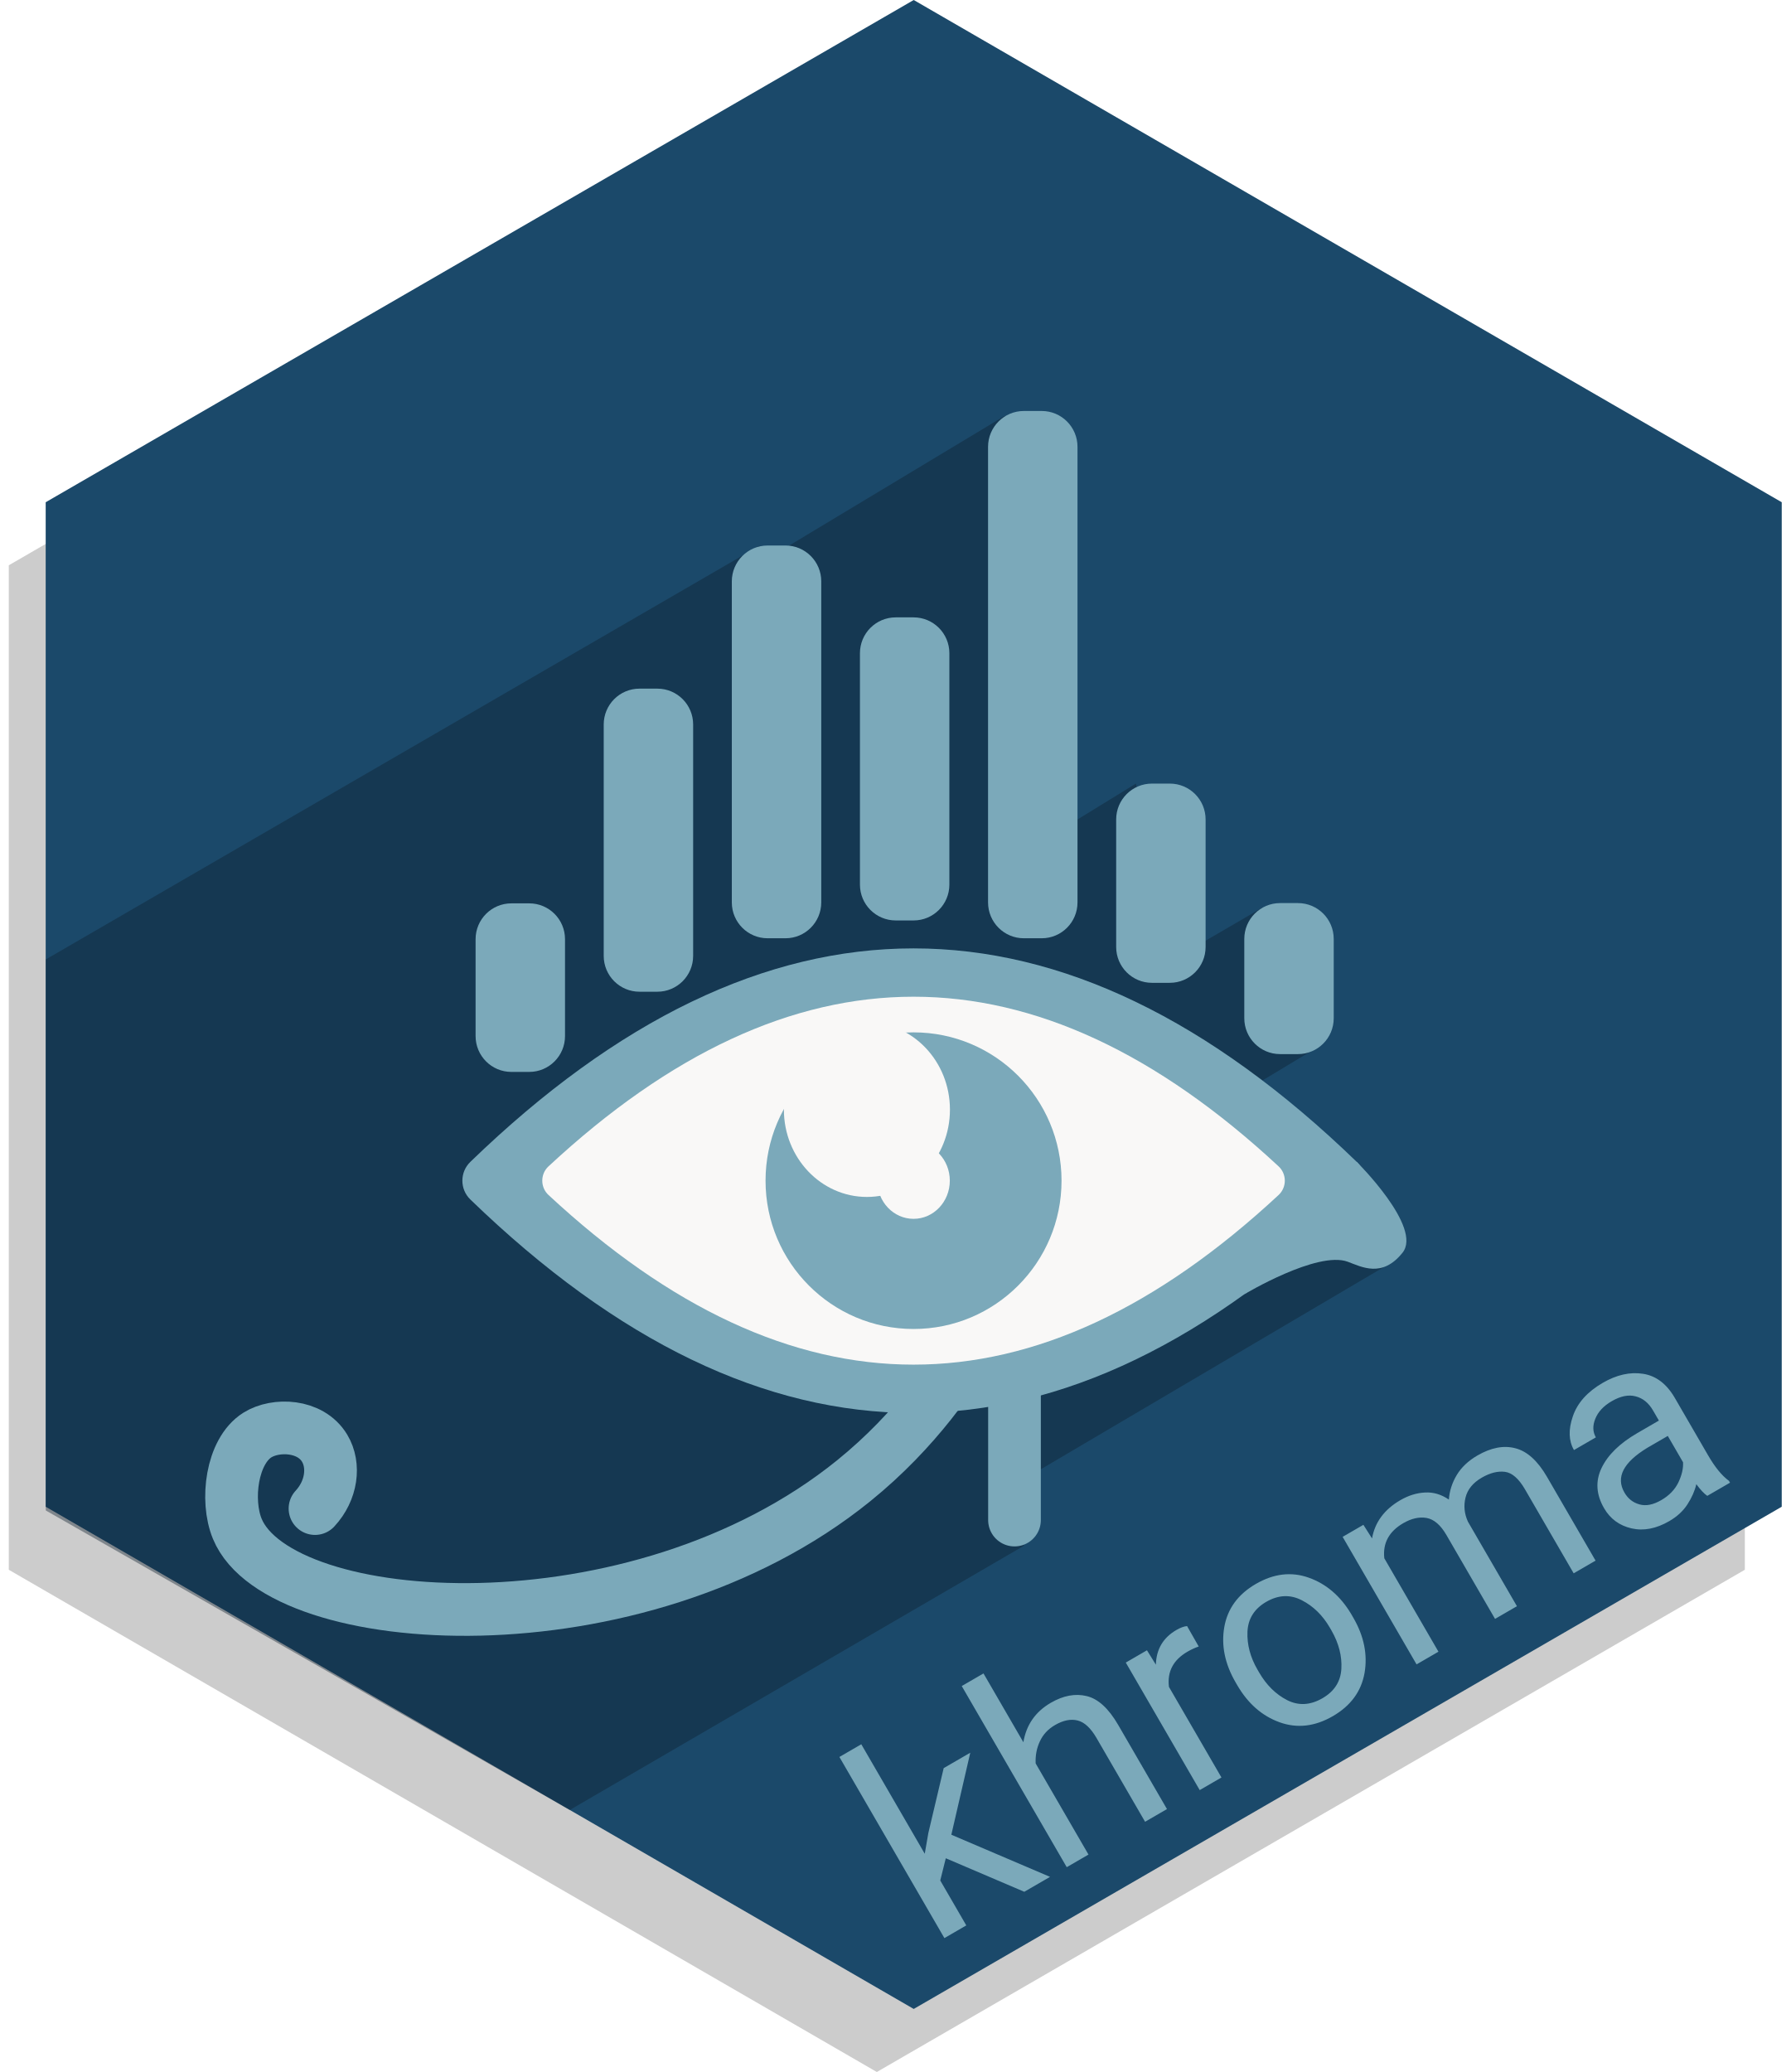
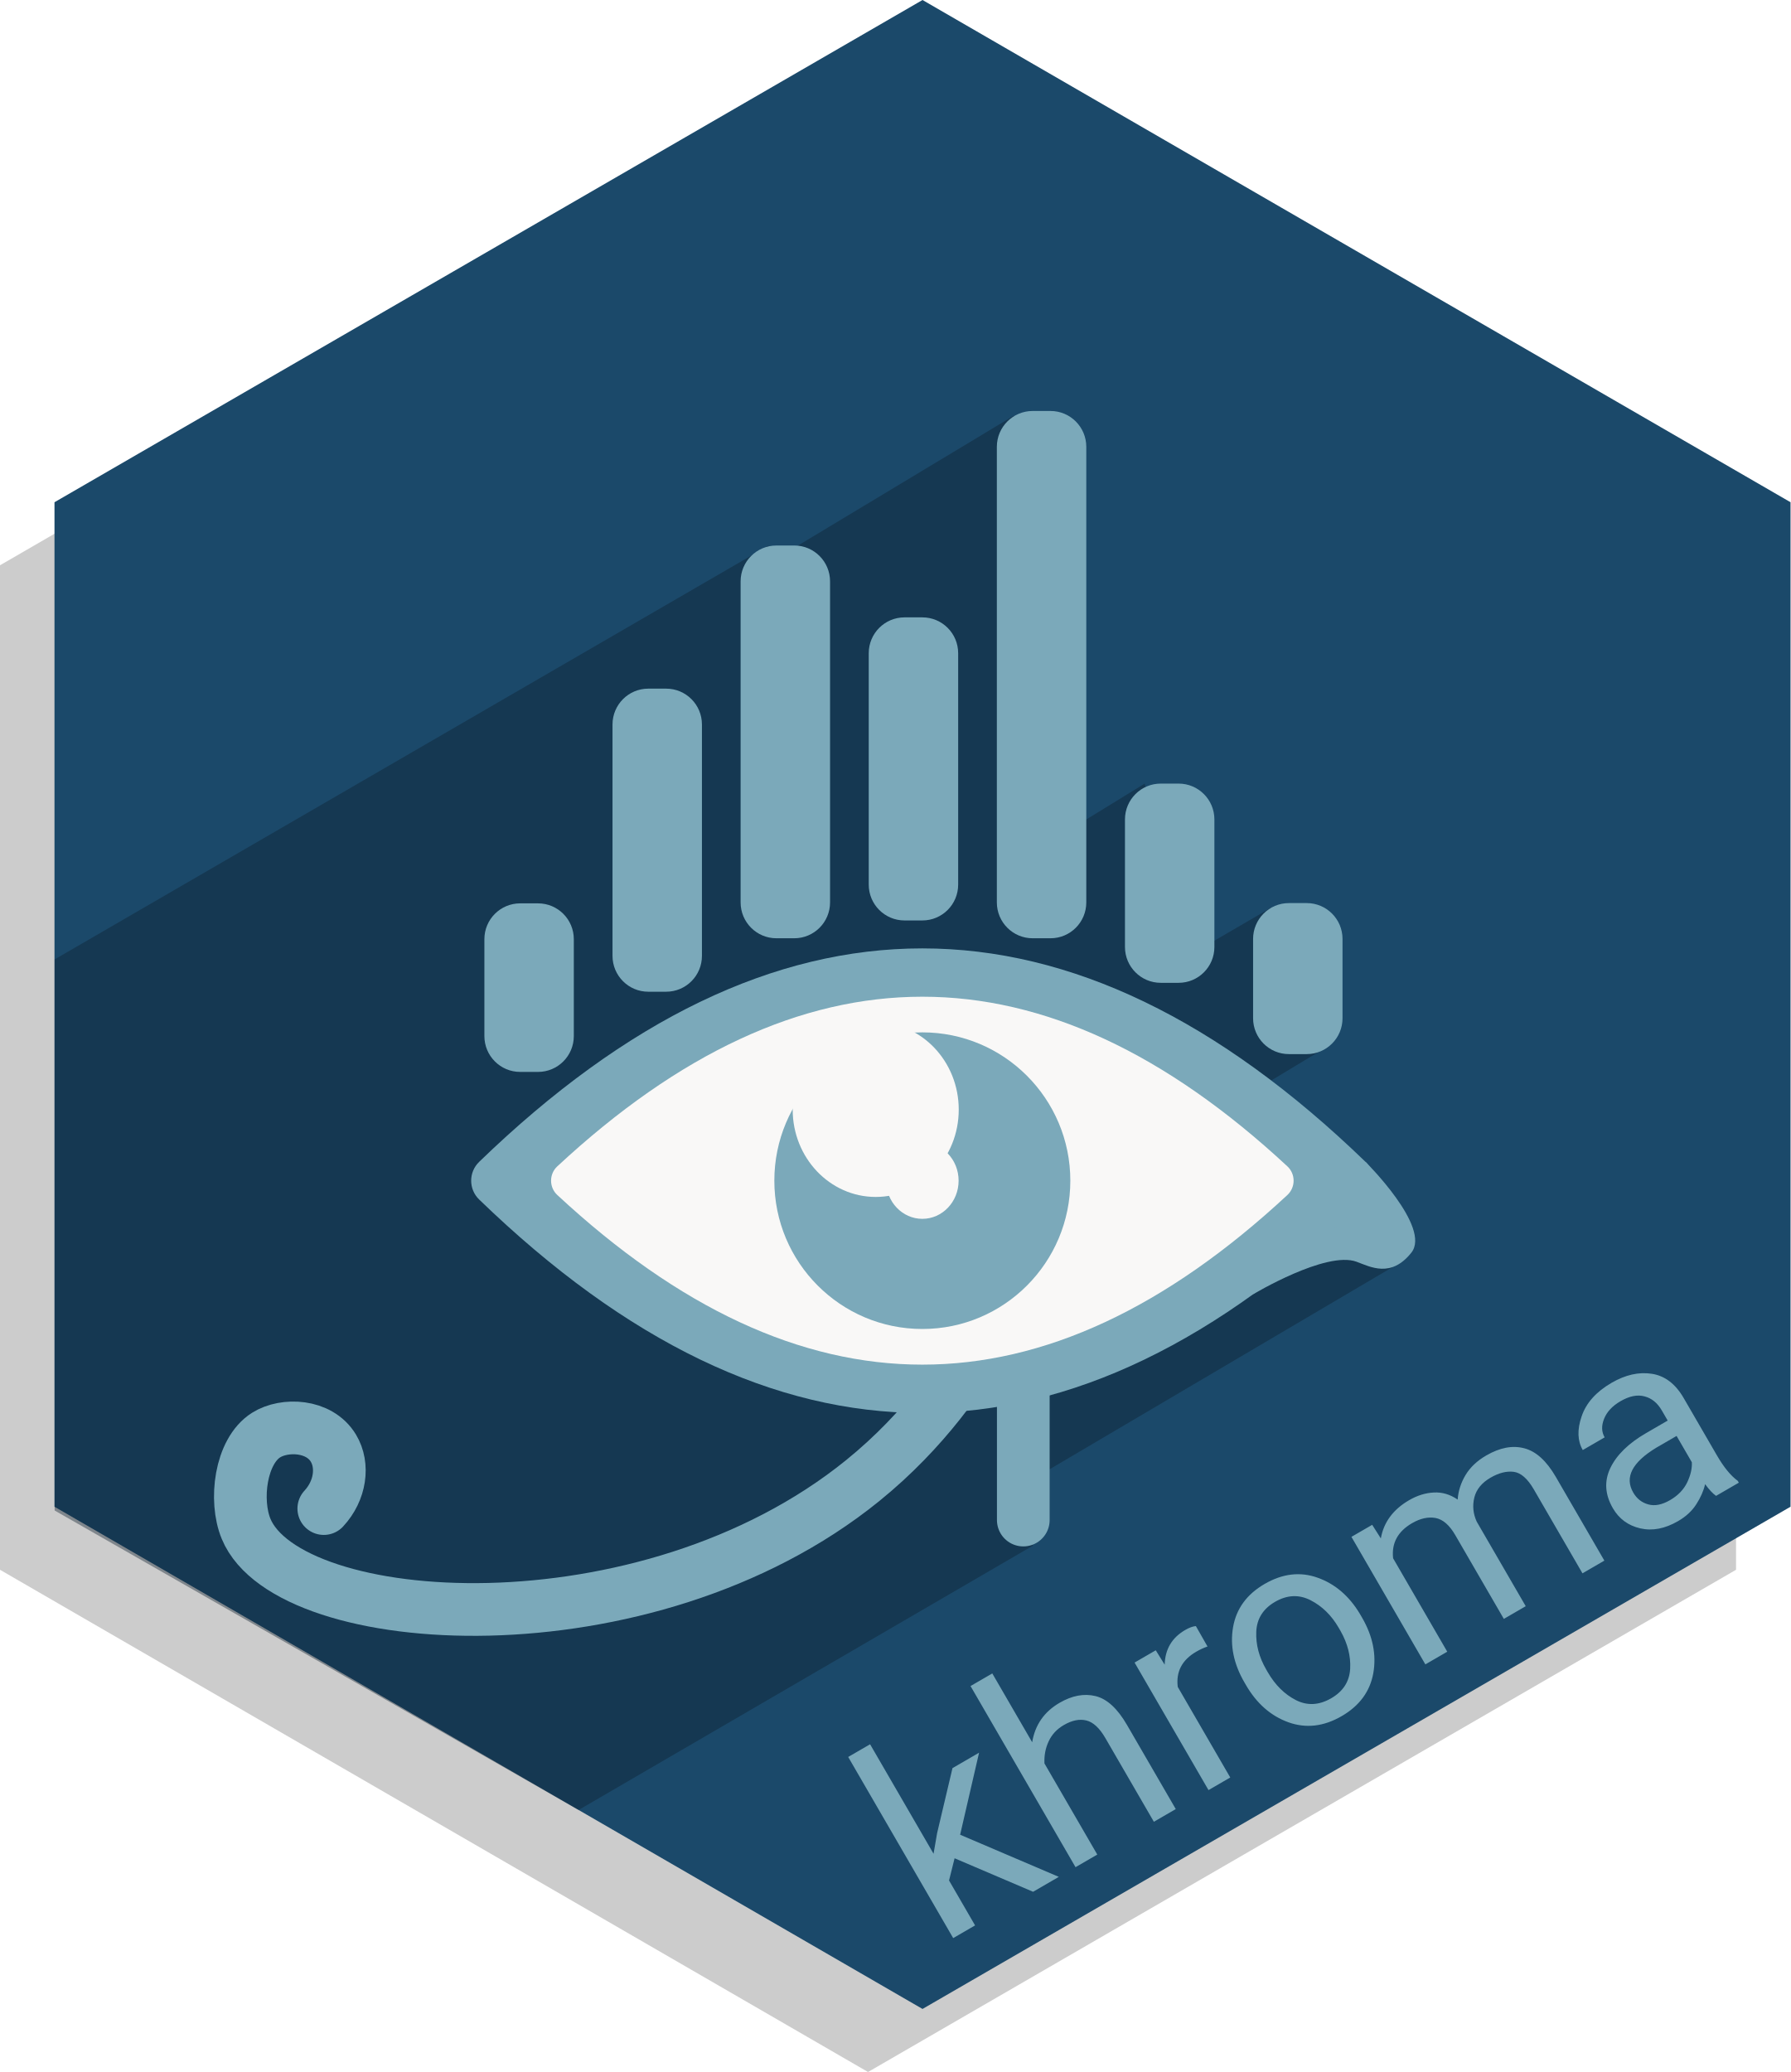
<svg xmlns="http://www.w3.org/2000/svg" viewBox="0 0 165.921 192" height="5.08cm" width="4.39cm" xml:space="preserve" id="svg2" version="1.1">
  <defs id="defs6">
    <clipPath id="clipPath26" clipPathUnits="userSpaceOnUse">
      <path id="path24" d="M 0,158 H 144 V 0 H 0 Z" />
    </clipPath>
    <clipPath id="clipPath34" clipPathUnits="userSpaceOnUse">
      <path id="path32" d="M 7.053,126.471 H 108.757 V 20.754 H 7.053 Z" />
    </clipPath>
    <clipPath id="clipPath66" clipPathUnits="userSpaceOnUse">
      <path id="path64" d="M 0,158 H 144 V 0 H 0 Z" />
    </clipPath>
  </defs>
-   <path id="path14" style="fill:#cccccc;fill-opacity:1;fill-rule:nonzero;stroke:none;stroke-width:1.221" d="M 0.815,52.381 V 145.462 L 81.252,192 161.687,145.462 V 52.381 L 81.252,5.843 Z" />
+   <path id="path14" style="fill:#cccccc;fill-opacity:1;fill-rule:nonzero;stroke:none;stroke-width:1.221" d="M 0,52.381 V 145.462 L 80.437,192 160.872,145.462 V 52.381 L 80.437,5.843 Z" />
  <g id="g30" transform="matrix(1.333333,0,0,-1.333333,0,192)" />
-   <g id="g1424" transform="matrix(0.9746193,0,0,0.9746193,3.323877,-9.746193e-7)">
+   <g id="g1424" transform="matrix(0.9746193,0,0,0.9746193,4.138939,4.6715604e-7)">
    <path d="M 83.465,-4.7932157e-7 0.934,47.751 V 143.256 L 83.465,191.005 165.995,143.256 V 47.751 Z" style="fill:#1b496a;fill-opacity:1;fill-rule:nonzero;stroke:none;stroke-width:1.253" id="path18" />
    <g transform="matrix(1.251159,0,0,-1.253858,-7.890669,198.1101)" id="g42">
      <g clip-path="url(#clipPath34)" id="g40" style="opacity:0.4">
        <g transform="translate(7.053,85.2446)" id="g38">
          <path d="m 0,0 0.001,-41.776 39.827,-22.715 34.517,20.039 0.312,5.23 27.047,15.907 -6.148,3.139 -10.809,6.361 12.259,7.373 L 92.438,3.919 85.615,-0.042 82.849,13.338 75.876,9.064 75.011,30.692 72.883,41.226 55.17,30.59 54.228,31.366 Z" style="fill:#0d1f2e;fill-opacity:1;fill-rule:evenodd;stroke:none" id="path36" />
        </g>
      </g>
    </g>
    <path d="m 89.205,127.277 c -1.87,3.24 -5.443,8.647 -11.438,13.503 -20.644,16.716 -54.563,14.365 -58.614,4.58 -1.121,-2.705 -0.539,-7.384 1.906,-8.92 1.737,-1.092 5.042,-0.996 6.393,1.246 0.993,1.65 0.673,4.039 -0.913,5.745" style="fill:none;stroke:#7ba9ba;stroke-width:5.01;stroke-linecap:round;stroke-linejoin:round;stroke-miterlimit:10;stroke-dasharray:none;stroke-opacity:1" id="path46" />
    <path d="m 93.047,131.46 v 13.063" style="fill:none;stroke:#7ba9ba;stroke-width:5.01;stroke-linecap:round;stroke-linejoin:round;stroke-miterlimit:10;stroke-dasharray:none;stroke-opacity:1" id="path50" />
    <path d="m 125.588,110.469 -10.692,12.591 c 0,0 6.945,-4.17 9.84,-3.096 1.33,0.494 3.273,1.559 5.204,-0.859 1.931,-2.419 -4.352,-8.637 -4.352,-8.637" style="fill:#7ba9ba;fill-opacity:1;fill-rule:evenodd;stroke:none;stroke-width:1.253" id="path54" />
    <path d="m 46.91,85.889 c 1.878,0 3.401,1.525 3.401,3.408 v 9.21 c 0,1.882 -1.523,3.408 -3.401,3.408 h -1.7 c -1.879,0 -3.402,-1.526 -3.402,-3.408 v -9.21 c 0,-1.883 1.523,-3.408 3.402,-3.408 z" style="fill:#7ba9ba;fill-opacity:1;fill-rule:evenodd;stroke:none;stroke-width:1.253" id="path70" />
    <path d="m 59.091,65.474 c 1.879,0 3.402,1.526 3.402,3.409 v 21.999 c 0,1.882 -1.523,3.408 -3.402,3.408 h -1.7 c -1.878,0 -3.401,-1.526 -3.401,-3.408 V 68.883 c 0,-1.883 1.523,-3.409 3.401,-3.409 z" style="fill:#7ba9ba;fill-opacity:1;fill-rule:evenodd;stroke:none;stroke-width:1.253" id="path74" />
    <path d="m 71.272,51.865 c 1.878,0 3.402,1.526 3.402,3.409 v 30.525 c 0,1.882 -1.524,3.409 -3.402,3.409 h -1.7 c -1.879,0 -3.402,-1.527 -3.402,-3.409 V 55.275 c 0,-1.883 1.523,-3.409 3.402,-3.409 z" style="fill:#7ba9ba;fill-opacity:1;fill-rule:evenodd;stroke:none;stroke-width:1.253" id="path78" />
    <path d="m 83.453,58.698 c 1.879,0 3.402,1.526 3.402,3.408 v 22 c 0,1.882 -1.523,3.408 -3.402,3.408 h -1.7 c -1.878,0 -3.401,-1.526 -3.401,-3.408 V 62.106 c 0,-1.882 1.523,-3.408 3.401,-3.408 z" style="fill:#7ba9ba;fill-opacity:1;fill-rule:evenodd;stroke:none;stroke-width:1.253" id="path82" />
    <path d="m 95.635,39.075 c 1.879,0 3.402,1.526 3.402,3.409 V 85.8 c 0,1.882 -1.523,3.408 -3.402,3.408 h -1.7 c -1.878,0 -3.402,-1.526 -3.402,-3.408 V 42.484 c 0,-1.883 1.524,-3.409 3.402,-3.409 z" style="fill:#7ba9ba;fill-opacity:1;fill-rule:evenodd;stroke:none;stroke-width:1.253" id="path86" />
    <path d="m 107.815,74.502 c 1.879,0 3.402,1.526 3.402,3.409 v 12.125 c 0,1.882 -1.523,3.408 -3.402,3.408 h -1.699 c -1.879,0 -3.402,-1.526 -3.402,-3.408 V 77.911 c 0,-1.883 1.523,-3.409 3.402,-3.409 z" style="fill:#7ba9ba;fill-opacity:1;fill-rule:evenodd;stroke:none;stroke-width:1.253" id="path90" />
    <path d="m 119.997,85.863 c 1.879,0 3.402,1.527 3.402,3.408 v 7.541 c 0,1.882 -1.523,3.409 -3.402,3.409 h -1.699 c -1.879,0 -3.402,-1.527 -3.402,-3.409 v -7.541 c 0,-1.881 1.523,-3.408 3.402,-3.408 z" style="fill:#7ba9ba;fill-opacity:1;fill-rule:evenodd;stroke:none;stroke-width:1.253" id="path94" />
    <path d="m 64.208,124.663 c 13.128,6.407 26.163,6.273 39.296,-0.405 9.733,-4.95 9.733,-19.055 0,-24.004 -13.133,-6.678 -26.168,-6.813 -39.296,-0.406 -10.333,5.043 -10.333,19.773 0,24.815 m 19.24,9.679 c -14.079,0 -28.159,-6.767 -42.14,-20.299 -1.008,-0.977 -1.008,-2.597 0,-3.574 27.962,-27.065 56.318,-27.065 84.281,0 1.008,0.977 1.008,2.597 0,3.574 -13.98,13.532 -28.06,20.299 -42.14,20.299" style="fill:#7ba9ba;fill-opacity:1;fill-rule:nonzero;stroke:none;stroke-width:1.253" id="path98" />
    <path d="m 118.16,113.614 c -23.141,21.51 -46.283,21.51 -69.423,0 -0.784,-0.73 -0.784,-1.987 0,-2.717 23.14,-21.51 46.282,-21.51 69.423,0 0.784,0.73 0.784,1.987 0,2.717" style="fill:#f9f8f7;fill-opacity:1;fill-rule:nonzero;stroke:none;stroke-width:1.253" id="path102" />
    <path d="m 97.519,112.255 c 0,7.789 -6.3,14.101 -14.071,14.101 -7.771,0 -14.071,-6.312 -14.071,-14.101 0,-7.788 6.3,-14.101 14.071,-14.101 7.771,0 14.071,6.313 14.071,14.101" style="fill:#7ba9ba;fill-opacity:1;fill-rule:nonzero;stroke:none;stroke-width:1.253" id="path106" />
    <path d="m 86.909,105.5 c 0,4.584 -3.533,8.302 -7.894,8.302 -4.359,0 -7.894,-3.718 -7.894,-8.302 0,-4.585 3.535,-8.303 7.894,-8.303 4.36,0 7.894,3.718 7.894,8.303" style="fill:#f9f8f7;fill-opacity:1;fill-rule:nonzero;stroke:none;stroke-width:1.253" id="path110" />
    <path d="m 86.897,112.255 c 0,2.004 -1.544,3.629 -3.449,3.629 -1.904,0 -3.448,-1.625 -3.448,-3.629 0,-2.004 1.544,-3.627 3.448,-3.627 1.906,0 3.449,1.624 3.449,3.627" style="fill:#f9f8f7;fill-opacity:1;fill-rule:nonzero;stroke:none;stroke-width:1.253" id="path114" />
    <text transform="rotate(-30.1)" id="text1400" y="202.74" x="-19.508" style="font-style:normal;font-weight:normal;font-size:26.529px;line-height:1.25;font-family:sans-serif;letter-spacing:0px;word-spacing:0px;fill:#7ba9ba;fill-opacity:1;stroke:none;stroke-width:0.995" xml:space="preserve">
      <tspan style="font-style:normal;font-variant:normal;font-weight:normal;font-stretch:normal;font-family:Roboto;-inkscape-font-specification:Roboto;fill:#7ba9ba;fill-opacity:1;stroke-width:0.995" y="202.74" x="-19.508" id="tspan1398">khroma</tspan>
    </text>
  </g>
</svg>
